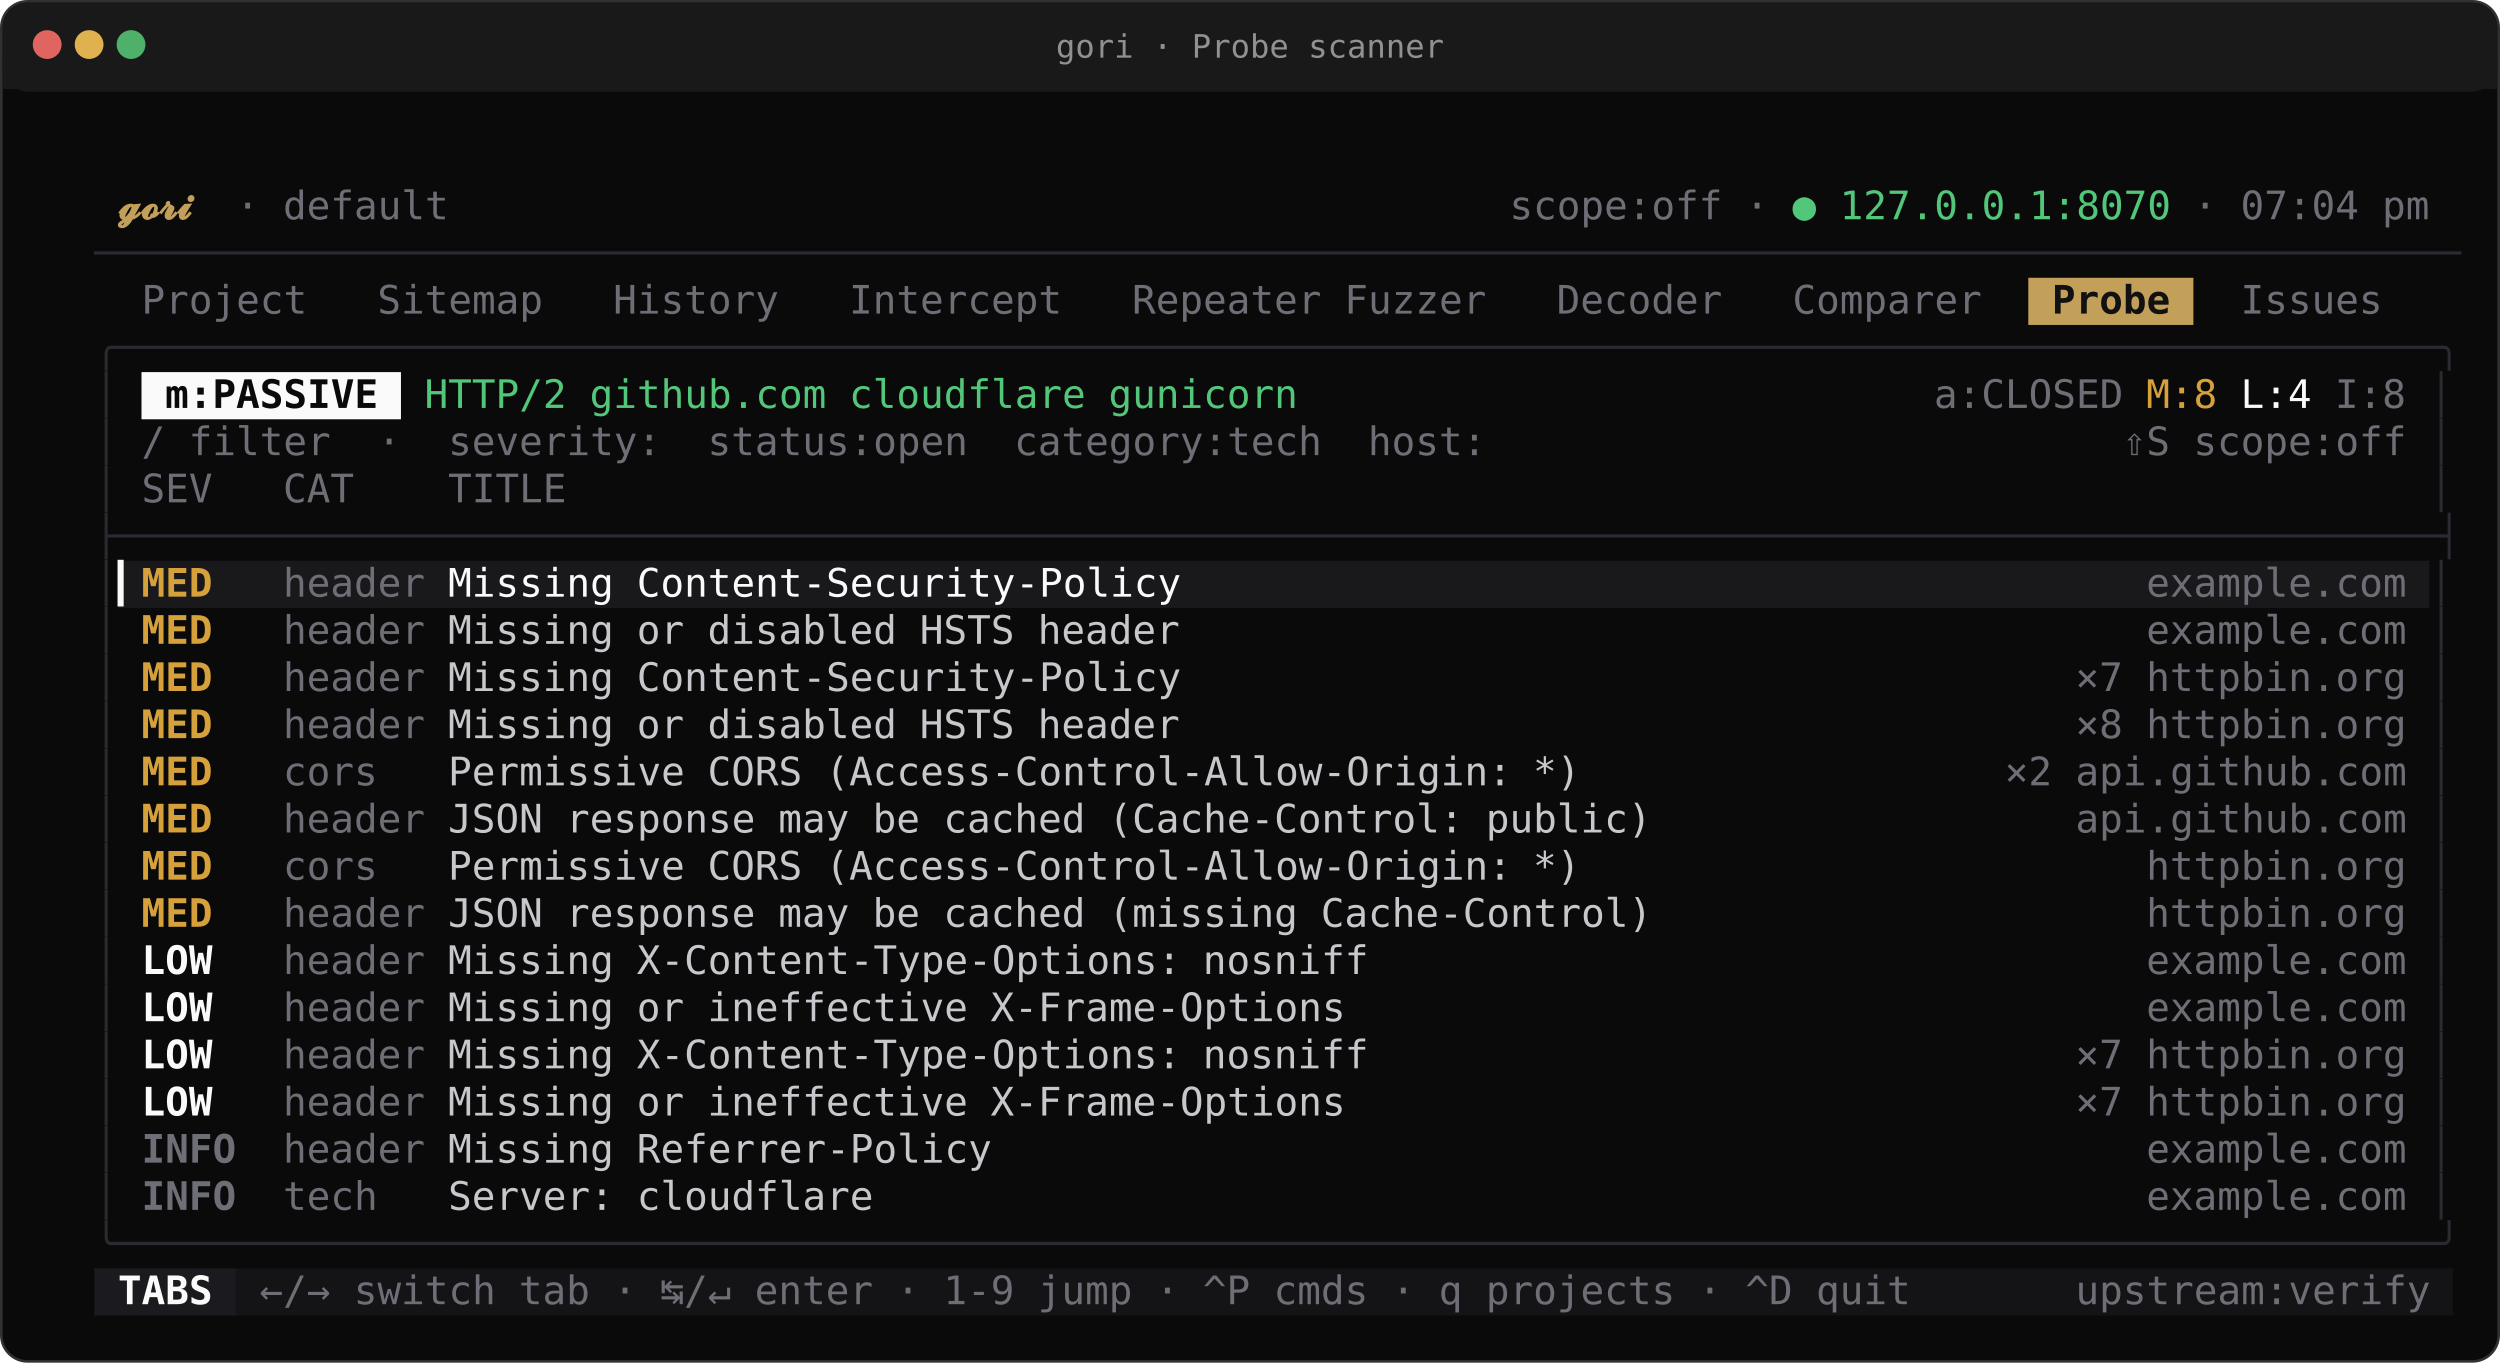
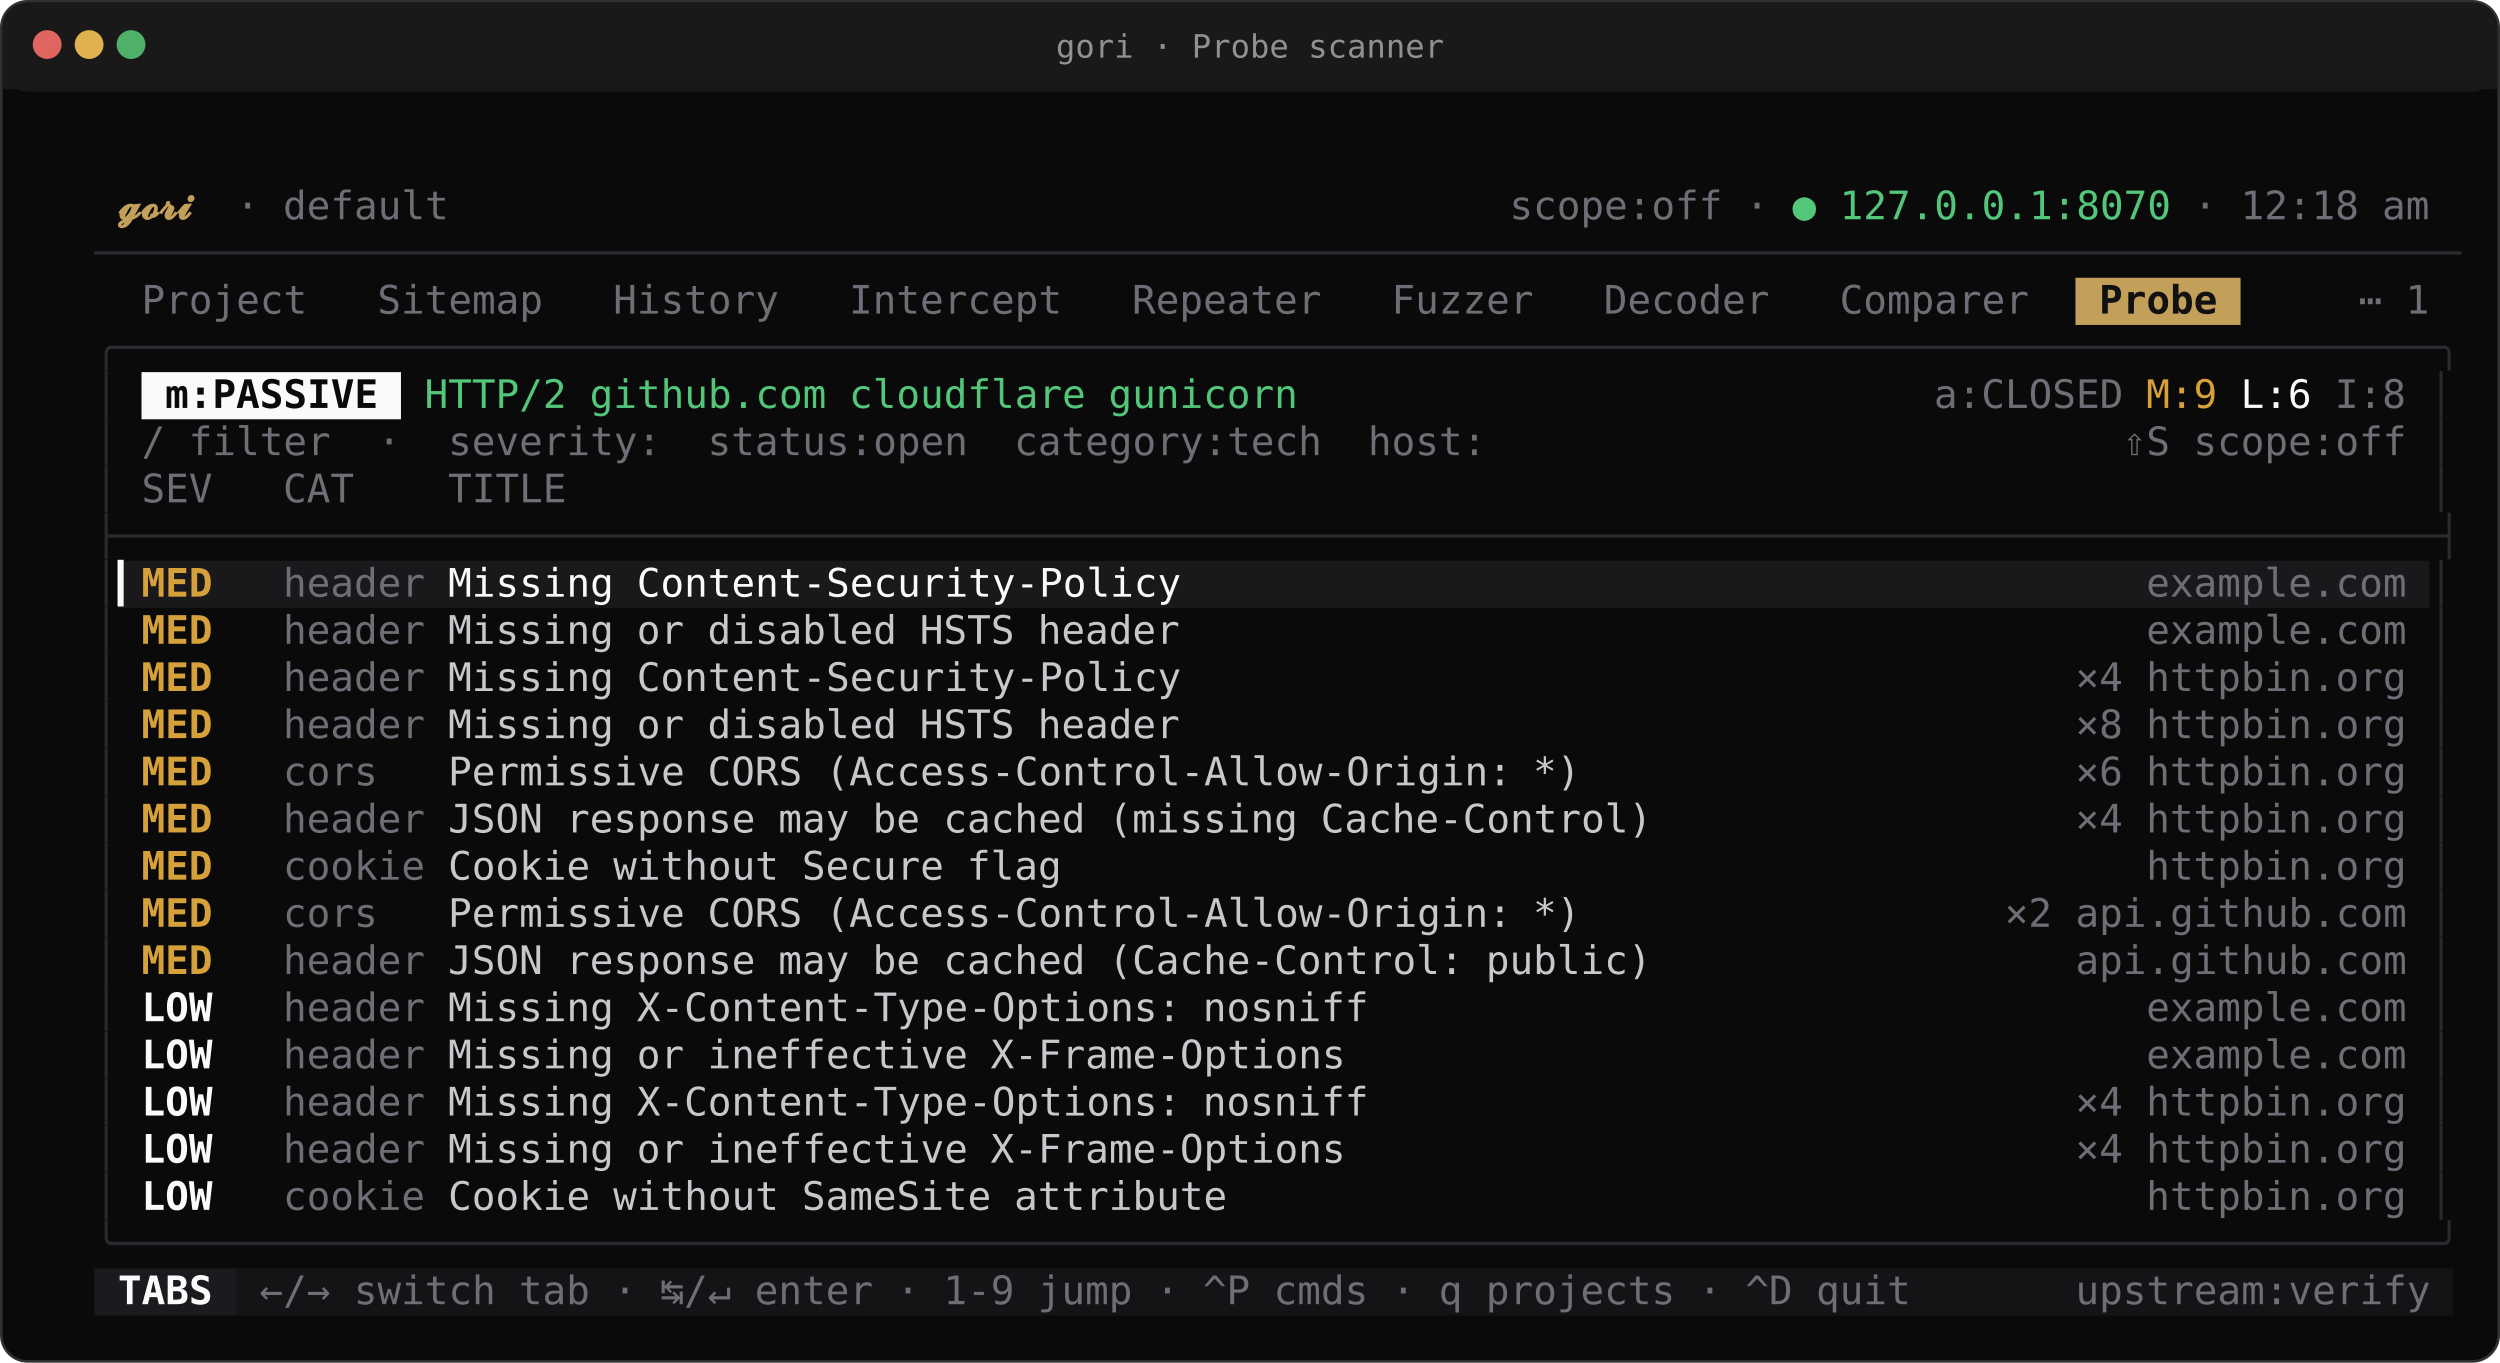
<svg xmlns="http://www.w3.org/2000/svg" width="954" height="520" viewBox="0 0 954.0 520.0" font-family="ui-monospace,'SF Mono','JetBrains Mono',Menlo,Consolas,monospace" font-size="15.0px" role="img" aria-label="gori · Probe scanner">
  <rect x="0.5" y="0.5" width="953.0" height="519.0" rx="10" ry="10" fill="#0a0a0b" stroke="#313132" stroke-width="1" />
  <rect x="1" y="1" width="952.0" height="34.0" rx="10" ry="10" fill="#19191a" />
  <rect x="1" y="24.0" width="952.0" height="10" fill="#19191a" />
  <circle cx="18.0" cy="17.0" r="5.5" fill="#e0645f" />
  <circle cx="34.0" cy="17.0" r="5.5" fill="#e0b24f" />
  <circle cx="50.0" cy="17.0" r="5.5" fill="#4fb06a" />
  <text x="477.0" y="22.0" text-anchor="middle" fill="#919191" font-size="12.3px">gori · Probe scanner</text>
-   <rect x="774.00" y="106.00" width="63.00" height="18.00" fill="#c2a05a" />
+   <rect x="792.00" y="106.00" width="63.00" height="18.00" fill="#c2a05a" />
  <rect x="54.00" y="142.00" width="99.00" height="18.00" fill="#fafafa" />
  <rect x="45.00" y="214.00" width="882.00" height="18.00" fill="#19191c" />
  <rect x="36.00" y="484.00" width="54.00" height="18.00" fill="#1b1b1f" />
  <rect x="90.00" y="484.00" width="846.00" height="18.00" fill="#141417" />
  <text x="45.00" y="83.68" textLength="36.00" lengthAdjust="spacingAndGlyphs" fill="#c2a05a" font-weight="700" xml:space="preserve">𝓰𝓸𝓻𝓲</text>
  <text x="90.00" y="83.68" textLength="9.00" lengthAdjust="spacingAndGlyphs" fill="#6e6e76" xml:space="preserve">·</text>
  <text x="108.00" y="83.68" textLength="63.00" lengthAdjust="spacingAndGlyphs" fill="#6e6e76" xml:space="preserve">default</text>
  <text x="576.00" y="83.68" textLength="81.00" lengthAdjust="spacingAndGlyphs" fill="#6e6e76" xml:space="preserve">scope:off</text>
  <text x="666.00" y="83.68" textLength="9.00" lengthAdjust="spacingAndGlyphs" fill="#6e6e76" xml:space="preserve">·</text>
  <text x="684.00" y="83.68" textLength="9.00" lengthAdjust="spacingAndGlyphs" fill="#52c77a" xml:space="preserve">●</text>
  <text x="702.00" y="83.68" textLength="126.00" lengthAdjust="spacingAndGlyphs" fill="#52c77a" xml:space="preserve">127.0.0.1:8070</text>
  <text x="837.00" y="83.68" textLength="9.00" lengthAdjust="spacingAndGlyphs" fill="#6e6e76" xml:space="preserve">·</text>
-   <text x="855.00" y="83.68" textLength="45.00" lengthAdjust="spacingAndGlyphs" fill="#6e6e76" xml:space="preserve">07:04</text>
-   <text x="909.00" y="83.68" textLength="18.00" lengthAdjust="spacingAndGlyphs" fill="#6e6e76" xml:space="preserve">pm</text>
+   <text x="855.00" y="83.68" textLength="45.00" lengthAdjust="spacingAndGlyphs" fill="#6e6e76" xml:space="preserve">12:18</text>
+   <text x="909.00" y="83.68" textLength="18.00" lengthAdjust="spacingAndGlyphs" fill="#6e6e76" xml:space="preserve">am</text>
  <text x="36.00" y="101.68" textLength="900.00" lengthAdjust="spacingAndGlyphs" fill="#2a2a30" xml:space="preserve">────────────────────────────────────────────────────────────────────────────────────────────────────</text>
  <text x="54.00" y="119.68" textLength="63.00" lengthAdjust="spacingAndGlyphs" fill="#6e6e76" xml:space="preserve">Project</text>
  <text x="144.00" y="119.68" textLength="63.00" lengthAdjust="spacingAndGlyphs" fill="#6e6e76" xml:space="preserve">Sitemap</text>
  <text x="234.00" y="119.68" textLength="63.00" lengthAdjust="spacingAndGlyphs" fill="#6e6e76" xml:space="preserve">History</text>
  <text x="324.00" y="119.68" textLength="81.00" lengthAdjust="spacingAndGlyphs" fill="#6e6e76" xml:space="preserve">Intercept</text>
-   <text x="432.00" y="119.68" textLength="54.00" lengthAdjust="spacingAndGlyphs" fill="#6e6e76" xml:space="preserve">Repeater</text>
-   <text x="513.00" y="119.68" textLength="54.00" lengthAdjust="spacingAndGlyphs" fill="#6e6e76" xml:space="preserve">Fuzzer</text>
-   <text x="594.00" y="119.68" textLength="63.00" lengthAdjust="spacingAndGlyphs" fill="#6e6e76" xml:space="preserve">Decoder</text>
-   <text x="684.00" y="119.68" textLength="72.00" lengthAdjust="spacingAndGlyphs" fill="#6e6e76" xml:space="preserve">Comparer</text>
-   <text x="783.00" y="119.68" textLength="45.00" lengthAdjust="spacingAndGlyphs" fill="#111111" font-weight="700" xml:space="preserve">Probe</text>
-   <text x="855.00" y="119.68" textLength="72.00" lengthAdjust="spacingAndGlyphs" fill="#6e6e76" xml:space="preserve">Issues</text>
+   <text x="432.00" y="119.68" textLength="72.00" lengthAdjust="spacingAndGlyphs" fill="#6e6e76" xml:space="preserve">Repeater</text>
+   <text x="531.00" y="119.68" textLength="54.00" lengthAdjust="spacingAndGlyphs" fill="#6e6e76" xml:space="preserve">Fuzzer</text>
+   <text x="612.00" y="119.68" textLength="63.00" lengthAdjust="spacingAndGlyphs" fill="#6e6e76" xml:space="preserve">Decoder</text>
+   <text x="702.00" y="119.68" textLength="72.00" lengthAdjust="spacingAndGlyphs" fill="#6e6e76" xml:space="preserve">Comparer</text>
+   <text x="801.00" y="119.68" textLength="45.00" lengthAdjust="spacingAndGlyphs" fill="#111111" font-weight="700" xml:space="preserve">Probe</text>
+   <text x="900.00" y="119.68" textLength="9.00" lengthAdjust="spacingAndGlyphs" fill="#6e6e76" xml:space="preserve">⋯</text>
+   <text x="918.00" y="119.68" textLength="9.00" lengthAdjust="spacingAndGlyphs" fill="#6e6e76" xml:space="preserve">1</text>
  <text x="36.00" y="137.68" textLength="900.00" lengthAdjust="spacingAndGlyphs" fill="#2a2a30" xml:space="preserve">╭──────────────────────────────────────────────────────────────────────────────────────────────────╮</text>
  <text x="36.00" y="155.68" textLength="9.00" lengthAdjust="spacingAndGlyphs" fill="#2a2a30" xml:space="preserve">│</text>
  <text x="63.00" y="155.68" textLength="81.00" lengthAdjust="spacingAndGlyphs" fill="#0a0a0b" font-weight="700" xml:space="preserve">m:PASSIVE</text>
  <text x="162.00" y="155.68" textLength="54.00" lengthAdjust="spacingAndGlyphs" fill="#52c77a" xml:space="preserve">HTTP/2</text>
  <text x="225.00" y="155.68" textLength="90.00" lengthAdjust="spacingAndGlyphs" fill="#52c77a" xml:space="preserve">github.com</text>
  <text x="324.00" y="155.68" textLength="90.00" lengthAdjust="spacingAndGlyphs" fill="#52c77a" xml:space="preserve">cloudflare</text>
  <text x="423.00" y="155.68" textLength="72.00" lengthAdjust="spacingAndGlyphs" fill="#52c77a" xml:space="preserve">gunicorn</text>
  <text x="738.00" y="155.68" textLength="72.00" lengthAdjust="spacingAndGlyphs" fill="#6e6e76" xml:space="preserve">a:CLOSED</text>
-   <text x="819.00" y="155.68" textLength="27.00" lengthAdjust="spacingAndGlyphs" fill="#d6a13a" xml:space="preserve">M:8</text>
-   <text x="855.00" y="155.68" textLength="27.00" lengthAdjust="spacingAndGlyphs" fill="#fafafa" xml:space="preserve">L:4</text>
+   <text x="819.00" y="155.68" textLength="27.00" lengthAdjust="spacingAndGlyphs" fill="#d6a13a" xml:space="preserve">M:9</text>
+   <text x="855.00" y="155.68" textLength="27.00" lengthAdjust="spacingAndGlyphs" fill="#fafafa" xml:space="preserve">L:6</text>
  <text x="891.00" y="155.68" textLength="27.00" lengthAdjust="spacingAndGlyphs" fill="#6e6e76" xml:space="preserve">I:8</text>
  <text x="927.00" y="155.68" textLength="9.00" lengthAdjust="spacingAndGlyphs" fill="#2a2a30" xml:space="preserve">│</text>
  <text x="36.00" y="173.68" textLength="9.00" lengthAdjust="spacingAndGlyphs" fill="#2a2a30" xml:space="preserve">│</text>
  <text x="54.00" y="173.68" textLength="9.00" lengthAdjust="spacingAndGlyphs" fill="#6e6e76" xml:space="preserve">/</text>
  <text x="72.00" y="173.68" textLength="54.00" lengthAdjust="spacingAndGlyphs" fill="#6e6e76" xml:space="preserve">filter</text>
  <text x="144.00" y="173.68" textLength="9.00" lengthAdjust="spacingAndGlyphs" fill="#6e6e76" xml:space="preserve">·</text>
  <text x="171.00" y="173.68" textLength="81.00" lengthAdjust="spacingAndGlyphs" fill="#6e6e76" xml:space="preserve">severity:</text>
  <text x="270.00" y="173.68" textLength="99.00" lengthAdjust="spacingAndGlyphs" fill="#6e6e76" xml:space="preserve">status:open</text>
  <text x="387.00" y="173.68" textLength="117.00" lengthAdjust="spacingAndGlyphs" fill="#6e6e76" xml:space="preserve">category:tech</text>
  <text x="522.00" y="173.68" textLength="45.00" lengthAdjust="spacingAndGlyphs" fill="#6e6e76" xml:space="preserve">host:</text>
  <text x="810.00" y="173.68" textLength="18.00" lengthAdjust="spacingAndGlyphs" fill="#6e6e76" xml:space="preserve">⇧S</text>
  <text x="837.00" y="173.68" textLength="81.00" lengthAdjust="spacingAndGlyphs" fill="#6e6e76" xml:space="preserve">scope:off</text>
  <text x="927.00" y="173.68" textLength="9.00" lengthAdjust="spacingAndGlyphs" fill="#2a2a30" xml:space="preserve">│</text>
  <text x="36.00" y="191.68" textLength="9.00" lengthAdjust="spacingAndGlyphs" fill="#2a2a30" xml:space="preserve">│</text>
  <text x="54.00" y="191.68" textLength="27.00" lengthAdjust="spacingAndGlyphs" fill="#6e6e76" xml:space="preserve">SEV</text>
  <text x="108.00" y="191.68" textLength="27.00" lengthAdjust="spacingAndGlyphs" fill="#6e6e76" xml:space="preserve">CAT</text>
  <text x="171.00" y="191.68" textLength="45.00" lengthAdjust="spacingAndGlyphs" fill="#6e6e76" xml:space="preserve">TITLE</text>
  <text x="927.00" y="191.68" textLength="9.00" lengthAdjust="spacingAndGlyphs" fill="#2a2a30" xml:space="preserve">│</text>
  <text x="36.00" y="209.68" textLength="900.00" lengthAdjust="spacingAndGlyphs" fill="#2a2a30" xml:space="preserve">├──────────────────────────────────────────────────────────────────────────────────────────────────┤</text>
  <text x="36.00" y="227.68" textLength="9.00" lengthAdjust="spacingAndGlyphs" fill="#2a2a30" xml:space="preserve">│</text>
  <text x="45.00" y="227.68" textLength="9.00" lengthAdjust="spacingAndGlyphs" fill="#fafafa" xml:space="preserve">▎</text>
  <text x="54.00" y="227.68" textLength="27.00" lengthAdjust="spacingAndGlyphs" fill="#d6a13a" font-weight="700" xml:space="preserve">MED</text>
  <text x="108.00" y="227.68" textLength="54.00" lengthAdjust="spacingAndGlyphs" fill="#6e6e76" xml:space="preserve">header</text>
  <text x="171.00" y="227.68" textLength="63.00" lengthAdjust="spacingAndGlyphs" fill="#fafafa" xml:space="preserve">Missing</text>
  <text x="243.00" y="227.68" textLength="207.00" lengthAdjust="spacingAndGlyphs" fill="#fafafa" xml:space="preserve">Content-Security-Policy</text>
  <text x="819.00" y="227.68" textLength="99.00" lengthAdjust="spacingAndGlyphs" fill="#6e6e76" xml:space="preserve">example.com</text>
  <text x="927.00" y="227.68" textLength="9.00" lengthAdjust="spacingAndGlyphs" fill="#2a2a30" xml:space="preserve">│</text>
  <text x="36.00" y="245.68" textLength="9.00" lengthAdjust="spacingAndGlyphs" fill="#2a2a30" xml:space="preserve">│</text>
  <text x="54.00" y="245.68" textLength="27.00" lengthAdjust="spacingAndGlyphs" fill="#d6a13a" font-weight="700" xml:space="preserve">MED</text>
  <text x="108.00" y="245.68" textLength="54.00" lengthAdjust="spacingAndGlyphs" fill="#6e6e76" xml:space="preserve">header</text>
  <text x="171.00" y="245.68" textLength="63.00" lengthAdjust="spacingAndGlyphs" fill="#c8c8cc" xml:space="preserve">Missing</text>
  <text x="243.00" y="245.68" textLength="18.00" lengthAdjust="spacingAndGlyphs" fill="#c8c8cc" xml:space="preserve">or</text>
  <text x="270.00" y="245.68" textLength="72.00" lengthAdjust="spacingAndGlyphs" fill="#c8c8cc" xml:space="preserve">disabled</text>
  <text x="351.00" y="245.68" textLength="36.00" lengthAdjust="spacingAndGlyphs" fill="#c8c8cc" xml:space="preserve">HSTS</text>
  <text x="396.00" y="245.68" textLength="54.00" lengthAdjust="spacingAndGlyphs" fill="#c8c8cc" xml:space="preserve">header</text>
  <text x="819.00" y="245.68" textLength="99.00" lengthAdjust="spacingAndGlyphs" fill="#6e6e76" xml:space="preserve">example.com</text>
  <text x="927.00" y="245.68" textLength="9.00" lengthAdjust="spacingAndGlyphs" fill="#2a2a30" xml:space="preserve">│</text>
  <text x="36.00" y="263.68" textLength="9.00" lengthAdjust="spacingAndGlyphs" fill="#2a2a30" xml:space="preserve">│</text>
  <text x="54.00" y="263.68" textLength="27.00" lengthAdjust="spacingAndGlyphs" fill="#d6a13a" font-weight="700" xml:space="preserve">MED</text>
  <text x="108.00" y="263.68" textLength="54.00" lengthAdjust="spacingAndGlyphs" fill="#6e6e76" xml:space="preserve">header</text>
  <text x="171.00" y="263.68" textLength="63.00" lengthAdjust="spacingAndGlyphs" fill="#c8c8cc" xml:space="preserve">Missing</text>
  <text x="243.00" y="263.68" textLength="207.00" lengthAdjust="spacingAndGlyphs" fill="#c8c8cc" xml:space="preserve">Content-Security-Policy</text>
-   <text x="792.00" y="263.68" textLength="18.00" lengthAdjust="spacingAndGlyphs" fill="#6e6e76" xml:space="preserve">×7</text>
+   <text x="792.00" y="263.68" textLength="18.00" lengthAdjust="spacingAndGlyphs" fill="#6e6e76" xml:space="preserve">×4</text>
  <text x="819.00" y="263.68" textLength="99.00" lengthAdjust="spacingAndGlyphs" fill="#6e6e76" xml:space="preserve">httpbin.org</text>
  <text x="927.00" y="263.68" textLength="9.00" lengthAdjust="spacingAndGlyphs" fill="#2a2a30" xml:space="preserve">│</text>
  <text x="36.00" y="281.68" textLength="9.00" lengthAdjust="spacingAndGlyphs" fill="#2a2a30" xml:space="preserve">│</text>
  <text x="54.00" y="281.68" textLength="27.00" lengthAdjust="spacingAndGlyphs" fill="#d6a13a" font-weight="700" xml:space="preserve">MED</text>
  <text x="108.00" y="281.68" textLength="54.00" lengthAdjust="spacingAndGlyphs" fill="#6e6e76" xml:space="preserve">header</text>
  <text x="171.00" y="281.68" textLength="63.00" lengthAdjust="spacingAndGlyphs" fill="#c8c8cc" xml:space="preserve">Missing</text>
  <text x="243.00" y="281.68" textLength="18.00" lengthAdjust="spacingAndGlyphs" fill="#c8c8cc" xml:space="preserve">or</text>
  <text x="270.00" y="281.68" textLength="72.00" lengthAdjust="spacingAndGlyphs" fill="#c8c8cc" xml:space="preserve">disabled</text>
  <text x="351.00" y="281.68" textLength="36.00" lengthAdjust="spacingAndGlyphs" fill="#c8c8cc" xml:space="preserve">HSTS</text>
  <text x="396.00" y="281.68" textLength="54.00" lengthAdjust="spacingAndGlyphs" fill="#c8c8cc" xml:space="preserve">header</text>
  <text x="792.00" y="281.68" textLength="18.00" lengthAdjust="spacingAndGlyphs" fill="#6e6e76" xml:space="preserve">×8</text>
  <text x="819.00" y="281.68" textLength="99.00" lengthAdjust="spacingAndGlyphs" fill="#6e6e76" xml:space="preserve">httpbin.org</text>
  <text x="927.00" y="281.68" textLength="9.00" lengthAdjust="spacingAndGlyphs" fill="#2a2a30" xml:space="preserve">│</text>
  <text x="36.00" y="299.68" textLength="9.00" lengthAdjust="spacingAndGlyphs" fill="#2a2a30" xml:space="preserve">│</text>
  <text x="54.00" y="299.68" textLength="27.00" lengthAdjust="spacingAndGlyphs" fill="#d6a13a" font-weight="700" xml:space="preserve">MED</text>
  <text x="108.00" y="299.68" textLength="36.00" lengthAdjust="spacingAndGlyphs" fill="#6e6e76" xml:space="preserve">cors</text>
  <text x="171.00" y="299.68" textLength="90.00" lengthAdjust="spacingAndGlyphs" fill="#c8c8cc" xml:space="preserve">Permissive</text>
  <text x="270.00" y="299.68" textLength="36.00" lengthAdjust="spacingAndGlyphs" fill="#c8c8cc" xml:space="preserve">CORS</text>
  <text x="315.00" y="299.68" textLength="261.00" lengthAdjust="spacingAndGlyphs" fill="#c8c8cc" xml:space="preserve">(Access-Control-Allow-Origin:</text>
  <text x="585.00" y="299.68" textLength="18.00" lengthAdjust="spacingAndGlyphs" fill="#c8c8cc" xml:space="preserve">*)</text>
-   <text x="765.00" y="299.68" textLength="18.00" lengthAdjust="spacingAndGlyphs" fill="#6e6e76" xml:space="preserve">×2</text>
-   <text x="792.00" y="299.68" textLength="126.00" lengthAdjust="spacingAndGlyphs" fill="#6e6e76" xml:space="preserve">api.github.com</text>
+   <text x="792.00" y="299.68" textLength="18.00" lengthAdjust="spacingAndGlyphs" fill="#6e6e76" xml:space="preserve">×6</text>
+   <text x="819.00" y="299.68" textLength="99.00" lengthAdjust="spacingAndGlyphs" fill="#6e6e76" xml:space="preserve">httpbin.org</text>
  <text x="927.00" y="299.68" textLength="9.00" lengthAdjust="spacingAndGlyphs" fill="#2a2a30" xml:space="preserve">│</text>
  <text x="36.00" y="317.68" textLength="9.00" lengthAdjust="spacingAndGlyphs" fill="#2a2a30" xml:space="preserve">│</text>
  <text x="54.00" y="317.68" textLength="27.00" lengthAdjust="spacingAndGlyphs" fill="#d6a13a" font-weight="700" xml:space="preserve">MED</text>
  <text x="108.00" y="317.68" textLength="54.00" lengthAdjust="spacingAndGlyphs" fill="#6e6e76" xml:space="preserve">header</text>
  <text x="171.00" y="317.68" textLength="36.00" lengthAdjust="spacingAndGlyphs" fill="#c8c8cc" xml:space="preserve">JSON</text>
  <text x="216.00" y="317.68" textLength="72.00" lengthAdjust="spacingAndGlyphs" fill="#c8c8cc" xml:space="preserve">response</text>
  <text x="297.00" y="317.68" textLength="27.00" lengthAdjust="spacingAndGlyphs" fill="#c8c8cc" xml:space="preserve">may</text>
  <text x="333.00" y="317.68" textLength="18.00" lengthAdjust="spacingAndGlyphs" fill="#c8c8cc" xml:space="preserve">be</text>
  <text x="360.00" y="317.68" textLength="54.00" lengthAdjust="spacingAndGlyphs" fill="#c8c8cc" xml:space="preserve">cached</text>
-   <text x="423.00" y="317.68" textLength="135.00" lengthAdjust="spacingAndGlyphs" fill="#c8c8cc" xml:space="preserve">(Cache-Control:</text>
-   <text x="567.00" y="317.68" textLength="63.00" lengthAdjust="spacingAndGlyphs" fill="#c8c8cc" xml:space="preserve">public)</text>
-   <text x="792.00" y="317.68" textLength="126.00" lengthAdjust="spacingAndGlyphs" fill="#6e6e76" xml:space="preserve">api.github.com</text>
+   <text x="423.00" y="317.68" textLength="72.00" lengthAdjust="spacingAndGlyphs" fill="#c8c8cc" xml:space="preserve">(missing</text>
+   <text x="504.00" y="317.68" textLength="126.00" lengthAdjust="spacingAndGlyphs" fill="#c8c8cc" xml:space="preserve">Cache-Control)</text>
+   <text x="792.00" y="317.68" textLength="18.00" lengthAdjust="spacingAndGlyphs" fill="#6e6e76" xml:space="preserve">×4</text>
+   <text x="819.00" y="317.68" textLength="99.00" lengthAdjust="spacingAndGlyphs" fill="#6e6e76" xml:space="preserve">httpbin.org</text>
  <text x="927.00" y="317.68" textLength="9.00" lengthAdjust="spacingAndGlyphs" fill="#2a2a30" xml:space="preserve">│</text>
  <text x="36.00" y="335.68" textLength="9.00" lengthAdjust="spacingAndGlyphs" fill="#2a2a30" xml:space="preserve">│</text>
  <text x="54.00" y="335.68" textLength="27.00" lengthAdjust="spacingAndGlyphs" fill="#d6a13a" font-weight="700" xml:space="preserve">MED</text>
-   <text x="108.00" y="335.68" textLength="36.00" lengthAdjust="spacingAndGlyphs" fill="#6e6e76" xml:space="preserve">cors</text>
-   <text x="171.00" y="335.68" textLength="90.00" lengthAdjust="spacingAndGlyphs" fill="#c8c8cc" xml:space="preserve">Permissive</text>
-   <text x="270.00" y="335.68" textLength="36.00" lengthAdjust="spacingAndGlyphs" fill="#c8c8cc" xml:space="preserve">CORS</text>
-   <text x="315.00" y="335.68" textLength="261.00" lengthAdjust="spacingAndGlyphs" fill="#c8c8cc" xml:space="preserve">(Access-Control-Allow-Origin:</text>
-   <text x="585.00" y="335.68" textLength="18.00" lengthAdjust="spacingAndGlyphs" fill="#c8c8cc" xml:space="preserve">*)</text>
+   <text x="108.00" y="335.68" textLength="54.00" lengthAdjust="spacingAndGlyphs" fill="#6e6e76" xml:space="preserve">cookie</text>
+   <text x="171.00" y="335.68" textLength="54.00" lengthAdjust="spacingAndGlyphs" fill="#c8c8cc" xml:space="preserve">Cookie</text>
+   <text x="234.00" y="335.68" textLength="63.00" lengthAdjust="spacingAndGlyphs" fill="#c8c8cc" xml:space="preserve">without</text>
+   <text x="306.00" y="335.68" textLength="54.00" lengthAdjust="spacingAndGlyphs" fill="#c8c8cc" xml:space="preserve">Secure</text>
+   <text x="369.00" y="335.68" textLength="36.00" lengthAdjust="spacingAndGlyphs" fill="#c8c8cc" xml:space="preserve">flag</text>
  <text x="819.00" y="335.68" textLength="99.00" lengthAdjust="spacingAndGlyphs" fill="#6e6e76" xml:space="preserve">httpbin.org</text>
  <text x="927.00" y="335.68" textLength="9.00" lengthAdjust="spacingAndGlyphs" fill="#2a2a30" xml:space="preserve">│</text>
  <text x="36.00" y="353.68" textLength="9.00" lengthAdjust="spacingAndGlyphs" fill="#2a2a30" xml:space="preserve">│</text>
  <text x="54.00" y="353.68" textLength="27.00" lengthAdjust="spacingAndGlyphs" fill="#d6a13a" font-weight="700" xml:space="preserve">MED</text>
-   <text x="108.00" y="353.68" textLength="54.00" lengthAdjust="spacingAndGlyphs" fill="#6e6e76" xml:space="preserve">header</text>
-   <text x="171.00" y="353.68" textLength="36.00" lengthAdjust="spacingAndGlyphs" fill="#c8c8cc" xml:space="preserve">JSON</text>
-   <text x="216.00" y="353.68" textLength="72.00" lengthAdjust="spacingAndGlyphs" fill="#c8c8cc" xml:space="preserve">response</text>
-   <text x="297.00" y="353.68" textLength="27.00" lengthAdjust="spacingAndGlyphs" fill="#c8c8cc" xml:space="preserve">may</text>
-   <text x="333.00" y="353.68" textLength="18.00" lengthAdjust="spacingAndGlyphs" fill="#c8c8cc" xml:space="preserve">be</text>
-   <text x="360.00" y="353.68" textLength="54.00" lengthAdjust="spacingAndGlyphs" fill="#c8c8cc" xml:space="preserve">cached</text>
-   <text x="423.00" y="353.68" textLength="72.00" lengthAdjust="spacingAndGlyphs" fill="#c8c8cc" xml:space="preserve">(missing</text>
-   <text x="504.00" y="353.68" textLength="126.00" lengthAdjust="spacingAndGlyphs" fill="#c8c8cc" xml:space="preserve">Cache-Control)</text>
-   <text x="819.00" y="353.68" textLength="99.00" lengthAdjust="spacingAndGlyphs" fill="#6e6e76" xml:space="preserve">httpbin.org</text>
+   <text x="108.00" y="353.68" textLength="36.00" lengthAdjust="spacingAndGlyphs" fill="#6e6e76" xml:space="preserve">cors</text>
+   <text x="171.00" y="353.68" textLength="90.00" lengthAdjust="spacingAndGlyphs" fill="#c8c8cc" xml:space="preserve">Permissive</text>
+   <text x="270.00" y="353.68" textLength="36.00" lengthAdjust="spacingAndGlyphs" fill="#c8c8cc" xml:space="preserve">CORS</text>
+   <text x="315.00" y="353.68" textLength="261.00" lengthAdjust="spacingAndGlyphs" fill="#c8c8cc" xml:space="preserve">(Access-Control-Allow-Origin:</text>
+   <text x="585.00" y="353.68" textLength="18.00" lengthAdjust="spacingAndGlyphs" fill="#c8c8cc" xml:space="preserve">*)</text>
+   <text x="765.00" y="353.68" textLength="18.00" lengthAdjust="spacingAndGlyphs" fill="#6e6e76" xml:space="preserve">×2</text>
+   <text x="792.00" y="353.68" textLength="126.00" lengthAdjust="spacingAndGlyphs" fill="#6e6e76" xml:space="preserve">api.github.com</text>
  <text x="927.00" y="353.68" textLength="9.00" lengthAdjust="spacingAndGlyphs" fill="#2a2a30" xml:space="preserve">│</text>
  <text x="36.00" y="371.68" textLength="9.00" lengthAdjust="spacingAndGlyphs" fill="#2a2a30" xml:space="preserve">│</text>
-   <text x="54.00" y="371.68" textLength="27.00" lengthAdjust="spacingAndGlyphs" fill="#fafafa" font-weight="700" xml:space="preserve">LOW</text>
+   <text x="54.00" y="371.68" textLength="27.00" lengthAdjust="spacingAndGlyphs" fill="#d6a13a" font-weight="700" xml:space="preserve">MED</text>
  <text x="108.00" y="371.68" textLength="54.00" lengthAdjust="spacingAndGlyphs" fill="#6e6e76" xml:space="preserve">header</text>
-   <text x="171.00" y="371.68" textLength="63.00" lengthAdjust="spacingAndGlyphs" fill="#c8c8cc" xml:space="preserve">Missing</text>
-   <text x="243.00" y="371.68" textLength="207.00" lengthAdjust="spacingAndGlyphs" fill="#c8c8cc" xml:space="preserve">X-Content-Type-Options:</text>
-   <text x="459.00" y="371.68" textLength="63.00" lengthAdjust="spacingAndGlyphs" fill="#c8c8cc" xml:space="preserve">nosniff</text>
-   <text x="819.00" y="371.68" textLength="99.00" lengthAdjust="spacingAndGlyphs" fill="#6e6e76" xml:space="preserve">example.com</text>
+   <text x="171.00" y="371.68" textLength="36.00" lengthAdjust="spacingAndGlyphs" fill="#c8c8cc" xml:space="preserve">JSON</text>
+   <text x="216.00" y="371.68" textLength="72.00" lengthAdjust="spacingAndGlyphs" fill="#c8c8cc" xml:space="preserve">response</text>
+   <text x="297.00" y="371.68" textLength="27.00" lengthAdjust="spacingAndGlyphs" fill="#c8c8cc" xml:space="preserve">may</text>
+   <text x="333.00" y="371.68" textLength="18.00" lengthAdjust="spacingAndGlyphs" fill="#c8c8cc" xml:space="preserve">be</text>
+   <text x="360.00" y="371.68" textLength="54.00" lengthAdjust="spacingAndGlyphs" fill="#c8c8cc" xml:space="preserve">cached</text>
+   <text x="423.00" y="371.68" textLength="135.00" lengthAdjust="spacingAndGlyphs" fill="#c8c8cc" xml:space="preserve">(Cache-Control:</text>
+   <text x="567.00" y="371.68" textLength="63.00" lengthAdjust="spacingAndGlyphs" fill="#c8c8cc" xml:space="preserve">public)</text>
+   <text x="792.00" y="371.68" textLength="126.00" lengthAdjust="spacingAndGlyphs" fill="#6e6e76" xml:space="preserve">api.github.com</text>
  <text x="927.00" y="371.68" textLength="9.00" lengthAdjust="spacingAndGlyphs" fill="#2a2a30" xml:space="preserve">│</text>
  <text x="36.00" y="389.68" textLength="9.00" lengthAdjust="spacingAndGlyphs" fill="#2a2a30" xml:space="preserve">│</text>
  <text x="54.00" y="389.68" textLength="27.00" lengthAdjust="spacingAndGlyphs" fill="#fafafa" font-weight="700" xml:space="preserve">LOW</text>
  <text x="108.00" y="389.68" textLength="54.00" lengthAdjust="spacingAndGlyphs" fill="#6e6e76" xml:space="preserve">header</text>
  <text x="171.00" y="389.68" textLength="63.00" lengthAdjust="spacingAndGlyphs" fill="#c8c8cc" xml:space="preserve">Missing</text>
-   <text x="243.00" y="389.68" textLength="18.00" lengthAdjust="spacingAndGlyphs" fill="#c8c8cc" xml:space="preserve">or</text>
-   <text x="270.00" y="389.68" textLength="99.00" lengthAdjust="spacingAndGlyphs" fill="#c8c8cc" xml:space="preserve">ineffective</text>
-   <text x="378.00" y="389.68" textLength="135.00" lengthAdjust="spacingAndGlyphs" fill="#c8c8cc" xml:space="preserve">X-Frame-Options</text>
+   <text x="243.00" y="389.68" textLength="207.00" lengthAdjust="spacingAndGlyphs" fill="#c8c8cc" xml:space="preserve">X-Content-Type-Options:</text>
+   <text x="459.00" y="389.68" textLength="63.00" lengthAdjust="spacingAndGlyphs" fill="#c8c8cc" xml:space="preserve">nosniff</text>
  <text x="819.00" y="389.68" textLength="99.00" lengthAdjust="spacingAndGlyphs" fill="#6e6e76" xml:space="preserve">example.com</text>
  <text x="927.00" y="389.68" textLength="9.00" lengthAdjust="spacingAndGlyphs" fill="#2a2a30" xml:space="preserve">│</text>
  <text x="36.00" y="407.68" textLength="9.00" lengthAdjust="spacingAndGlyphs" fill="#2a2a30" xml:space="preserve">│</text>
  <text x="54.00" y="407.68" textLength="27.00" lengthAdjust="spacingAndGlyphs" fill="#fafafa" font-weight="700" xml:space="preserve">LOW</text>
  <text x="108.00" y="407.68" textLength="54.00" lengthAdjust="spacingAndGlyphs" fill="#6e6e76" xml:space="preserve">header</text>
  <text x="171.00" y="407.68" textLength="63.00" lengthAdjust="spacingAndGlyphs" fill="#c8c8cc" xml:space="preserve">Missing</text>
-   <text x="243.00" y="407.68" textLength="207.00" lengthAdjust="spacingAndGlyphs" fill="#c8c8cc" xml:space="preserve">X-Content-Type-Options:</text>
-   <text x="459.00" y="407.68" textLength="63.00" lengthAdjust="spacingAndGlyphs" fill="#c8c8cc" xml:space="preserve">nosniff</text>
-   <text x="792.00" y="407.68" textLength="18.00" lengthAdjust="spacingAndGlyphs" fill="#6e6e76" xml:space="preserve">×7</text>
-   <text x="819.00" y="407.68" textLength="99.00" lengthAdjust="spacingAndGlyphs" fill="#6e6e76" xml:space="preserve">httpbin.org</text>
+   <text x="243.00" y="407.68" textLength="18.00" lengthAdjust="spacingAndGlyphs" fill="#c8c8cc" xml:space="preserve">or</text>
+   <text x="270.00" y="407.68" textLength="99.00" lengthAdjust="spacingAndGlyphs" fill="#c8c8cc" xml:space="preserve">ineffective</text>
+   <text x="378.00" y="407.68" textLength="135.00" lengthAdjust="spacingAndGlyphs" fill="#c8c8cc" xml:space="preserve">X-Frame-Options</text>
+   <text x="819.00" y="407.68" textLength="99.00" lengthAdjust="spacingAndGlyphs" fill="#6e6e76" xml:space="preserve">example.com</text>
  <text x="927.00" y="407.68" textLength="9.00" lengthAdjust="spacingAndGlyphs" fill="#2a2a30" xml:space="preserve">│</text>
  <text x="36.00" y="425.68" textLength="9.00" lengthAdjust="spacingAndGlyphs" fill="#2a2a30" xml:space="preserve">│</text>
  <text x="54.00" y="425.68" textLength="27.00" lengthAdjust="spacingAndGlyphs" fill="#fafafa" font-weight="700" xml:space="preserve">LOW</text>
  <text x="108.00" y="425.68" textLength="54.00" lengthAdjust="spacingAndGlyphs" fill="#6e6e76" xml:space="preserve">header</text>
  <text x="171.00" y="425.68" textLength="63.00" lengthAdjust="spacingAndGlyphs" fill="#c8c8cc" xml:space="preserve">Missing</text>
-   <text x="243.00" y="425.68" textLength="18.00" lengthAdjust="spacingAndGlyphs" fill="#c8c8cc" xml:space="preserve">or</text>
-   <text x="270.00" y="425.68" textLength="99.00" lengthAdjust="spacingAndGlyphs" fill="#c8c8cc" xml:space="preserve">ineffective</text>
-   <text x="378.00" y="425.68" textLength="135.00" lengthAdjust="spacingAndGlyphs" fill="#c8c8cc" xml:space="preserve">X-Frame-Options</text>
-   <text x="792.00" y="425.68" textLength="18.00" lengthAdjust="spacingAndGlyphs" fill="#6e6e76" xml:space="preserve">×7</text>
+   <text x="243.00" y="425.68" textLength="207.00" lengthAdjust="spacingAndGlyphs" fill="#c8c8cc" xml:space="preserve">X-Content-Type-Options:</text>
+   <text x="459.00" y="425.68" textLength="63.00" lengthAdjust="spacingAndGlyphs" fill="#c8c8cc" xml:space="preserve">nosniff</text>
+   <text x="792.00" y="425.68" textLength="18.00" lengthAdjust="spacingAndGlyphs" fill="#6e6e76" xml:space="preserve">×4</text>
  <text x="819.00" y="425.68" textLength="99.00" lengthAdjust="spacingAndGlyphs" fill="#6e6e76" xml:space="preserve">httpbin.org</text>
  <text x="927.00" y="425.68" textLength="9.00" lengthAdjust="spacingAndGlyphs" fill="#2a2a30" xml:space="preserve">│</text>
  <text x="36.00" y="443.68" textLength="9.00" lengthAdjust="spacingAndGlyphs" fill="#2a2a30" xml:space="preserve">│</text>
-   <text x="54.00" y="443.68" textLength="36.00" lengthAdjust="spacingAndGlyphs" fill="#6e6e76" font-weight="700" xml:space="preserve">INFO</text>
+   <text x="54.00" y="443.68" textLength="27.00" lengthAdjust="spacingAndGlyphs" fill="#fafafa" font-weight="700" xml:space="preserve">LOW</text>
  <text x="108.00" y="443.68" textLength="54.00" lengthAdjust="spacingAndGlyphs" fill="#6e6e76" xml:space="preserve">header</text>
  <text x="171.00" y="443.68" textLength="63.00" lengthAdjust="spacingAndGlyphs" fill="#c8c8cc" xml:space="preserve">Missing</text>
-   <text x="243.00" y="443.68" textLength="135.00" lengthAdjust="spacingAndGlyphs" fill="#c8c8cc" xml:space="preserve">Referrer-Policy</text>
-   <text x="819.00" y="443.68" textLength="99.00" lengthAdjust="spacingAndGlyphs" fill="#6e6e76" xml:space="preserve">example.com</text>
+   <text x="243.00" y="443.68" textLength="18.00" lengthAdjust="spacingAndGlyphs" fill="#c8c8cc" xml:space="preserve">or</text>
+   <text x="270.00" y="443.68" textLength="99.00" lengthAdjust="spacingAndGlyphs" fill="#c8c8cc" xml:space="preserve">ineffective</text>
+   <text x="378.00" y="443.68" textLength="135.00" lengthAdjust="spacingAndGlyphs" fill="#c8c8cc" xml:space="preserve">X-Frame-Options</text>
+   <text x="792.00" y="443.68" textLength="18.00" lengthAdjust="spacingAndGlyphs" fill="#6e6e76" xml:space="preserve">×4</text>
+   <text x="819.00" y="443.68" textLength="99.00" lengthAdjust="spacingAndGlyphs" fill="#6e6e76" xml:space="preserve">httpbin.org</text>
  <text x="927.00" y="443.68" textLength="9.00" lengthAdjust="spacingAndGlyphs" fill="#2a2a30" xml:space="preserve">│</text>
  <text x="36.00" y="461.68" textLength="9.00" lengthAdjust="spacingAndGlyphs" fill="#2a2a30" xml:space="preserve">│</text>
-   <text x="54.00" y="461.68" textLength="36.00" lengthAdjust="spacingAndGlyphs" fill="#6e6e76" font-weight="700" xml:space="preserve">INFO</text>
-   <text x="108.00" y="461.68" textLength="36.00" lengthAdjust="spacingAndGlyphs" fill="#6e6e76" xml:space="preserve">tech</text>
-   <text x="171.00" y="461.68" textLength="63.00" lengthAdjust="spacingAndGlyphs" fill="#c8c8cc" xml:space="preserve">Server:</text>
-   <text x="243.00" y="461.68" textLength="90.00" lengthAdjust="spacingAndGlyphs" fill="#c8c8cc" xml:space="preserve">cloudflare</text>
-   <text x="819.00" y="461.68" textLength="99.00" lengthAdjust="spacingAndGlyphs" fill="#6e6e76" xml:space="preserve">example.com</text>
+   <text x="54.00" y="461.68" textLength="27.00" lengthAdjust="spacingAndGlyphs" fill="#fafafa" font-weight="700" xml:space="preserve">LOW</text>
+   <text x="108.00" y="461.68" textLength="54.00" lengthAdjust="spacingAndGlyphs" fill="#6e6e76" xml:space="preserve">cookie</text>
+   <text x="171.00" y="461.68" textLength="54.00" lengthAdjust="spacingAndGlyphs" fill="#c8c8cc" xml:space="preserve">Cookie</text>
+   <text x="234.00" y="461.68" textLength="63.00" lengthAdjust="spacingAndGlyphs" fill="#c8c8cc" xml:space="preserve">without</text>
+   <text x="306.00" y="461.68" textLength="72.00" lengthAdjust="spacingAndGlyphs" fill="#c8c8cc" xml:space="preserve">SameSite</text>
+   <text x="387.00" y="461.68" textLength="81.00" lengthAdjust="spacingAndGlyphs" fill="#c8c8cc" xml:space="preserve">attribute</text>
+   <text x="819.00" y="461.68" textLength="99.00" lengthAdjust="spacingAndGlyphs" fill="#6e6e76" xml:space="preserve">httpbin.org</text>
  <text x="927.00" y="461.68" textLength="9.00" lengthAdjust="spacingAndGlyphs" fill="#2a2a30" xml:space="preserve">│</text>
  <text x="36.00" y="479.68" textLength="900.00" lengthAdjust="spacingAndGlyphs" fill="#2a2a30" xml:space="preserve">╰──────────────────────────────────────────────────────────────────────────────────────────────────╯</text>
  <text x="45.00" y="497.68" textLength="36.00" lengthAdjust="spacingAndGlyphs" fill="#fafafa" font-weight="700" xml:space="preserve">TABS</text>
  <text x="99.00" y="497.68" textLength="27.00" lengthAdjust="spacingAndGlyphs" fill="#6e6e76" xml:space="preserve">←/→</text>
  <text x="135.00" y="497.68" textLength="54.00" lengthAdjust="spacingAndGlyphs" fill="#6e6e76" xml:space="preserve">switch</text>
  <text x="198.00" y="497.68" textLength="27.00" lengthAdjust="spacingAndGlyphs" fill="#6e6e76" xml:space="preserve">tab</text>
  <text x="234.00" y="497.68" textLength="9.00" lengthAdjust="spacingAndGlyphs" fill="#6e6e76" xml:space="preserve">·</text>
  <text x="252.00" y="497.68" textLength="27.00" lengthAdjust="spacingAndGlyphs" fill="#6e6e76" xml:space="preserve">↹/↵</text>
  <text x="288.00" y="497.68" textLength="45.00" lengthAdjust="spacingAndGlyphs" fill="#6e6e76" xml:space="preserve">enter</text>
  <text x="342.00" y="497.68" textLength="9.00" lengthAdjust="spacingAndGlyphs" fill="#6e6e76" xml:space="preserve">·</text>
  <text x="360.00" y="497.68" textLength="27.00" lengthAdjust="spacingAndGlyphs" fill="#6e6e76" xml:space="preserve">1-9</text>
  <text x="396.00" y="497.68" textLength="36.00" lengthAdjust="spacingAndGlyphs" fill="#6e6e76" xml:space="preserve">jump</text>
  <text x="441.00" y="497.68" textLength="9.00" lengthAdjust="spacingAndGlyphs" fill="#6e6e76" xml:space="preserve">·</text>
  <text x="459.00" y="497.68" textLength="18.00" lengthAdjust="spacingAndGlyphs" fill="#6e6e76" xml:space="preserve">^P</text>
  <text x="486.00" y="497.68" textLength="36.00" lengthAdjust="spacingAndGlyphs" fill="#6e6e76" xml:space="preserve">cmds</text>
  <text x="531.00" y="497.68" textLength="9.00" lengthAdjust="spacingAndGlyphs" fill="#6e6e76" xml:space="preserve">·</text>
  <text x="549.00" y="497.68" textLength="9.00" lengthAdjust="spacingAndGlyphs" fill="#6e6e76" xml:space="preserve">q</text>
  <text x="567.00" y="497.68" textLength="72.00" lengthAdjust="spacingAndGlyphs" fill="#6e6e76" xml:space="preserve">projects</text>
  <text x="648.00" y="497.68" textLength="9.00" lengthAdjust="spacingAndGlyphs" fill="#6e6e76" xml:space="preserve">·</text>
  <text x="666.00" y="497.68" textLength="18.00" lengthAdjust="spacingAndGlyphs" fill="#6e6e76" xml:space="preserve">^D</text>
  <text x="693.00" y="497.68" textLength="36.00" lengthAdjust="spacingAndGlyphs" fill="#6e6e76" xml:space="preserve">quit</text>
  <text x="792.00" y="497.68" textLength="135.00" lengthAdjust="spacingAndGlyphs" fill="#6e6e76" xml:space="preserve">upstream:verify</text>
</svg>
